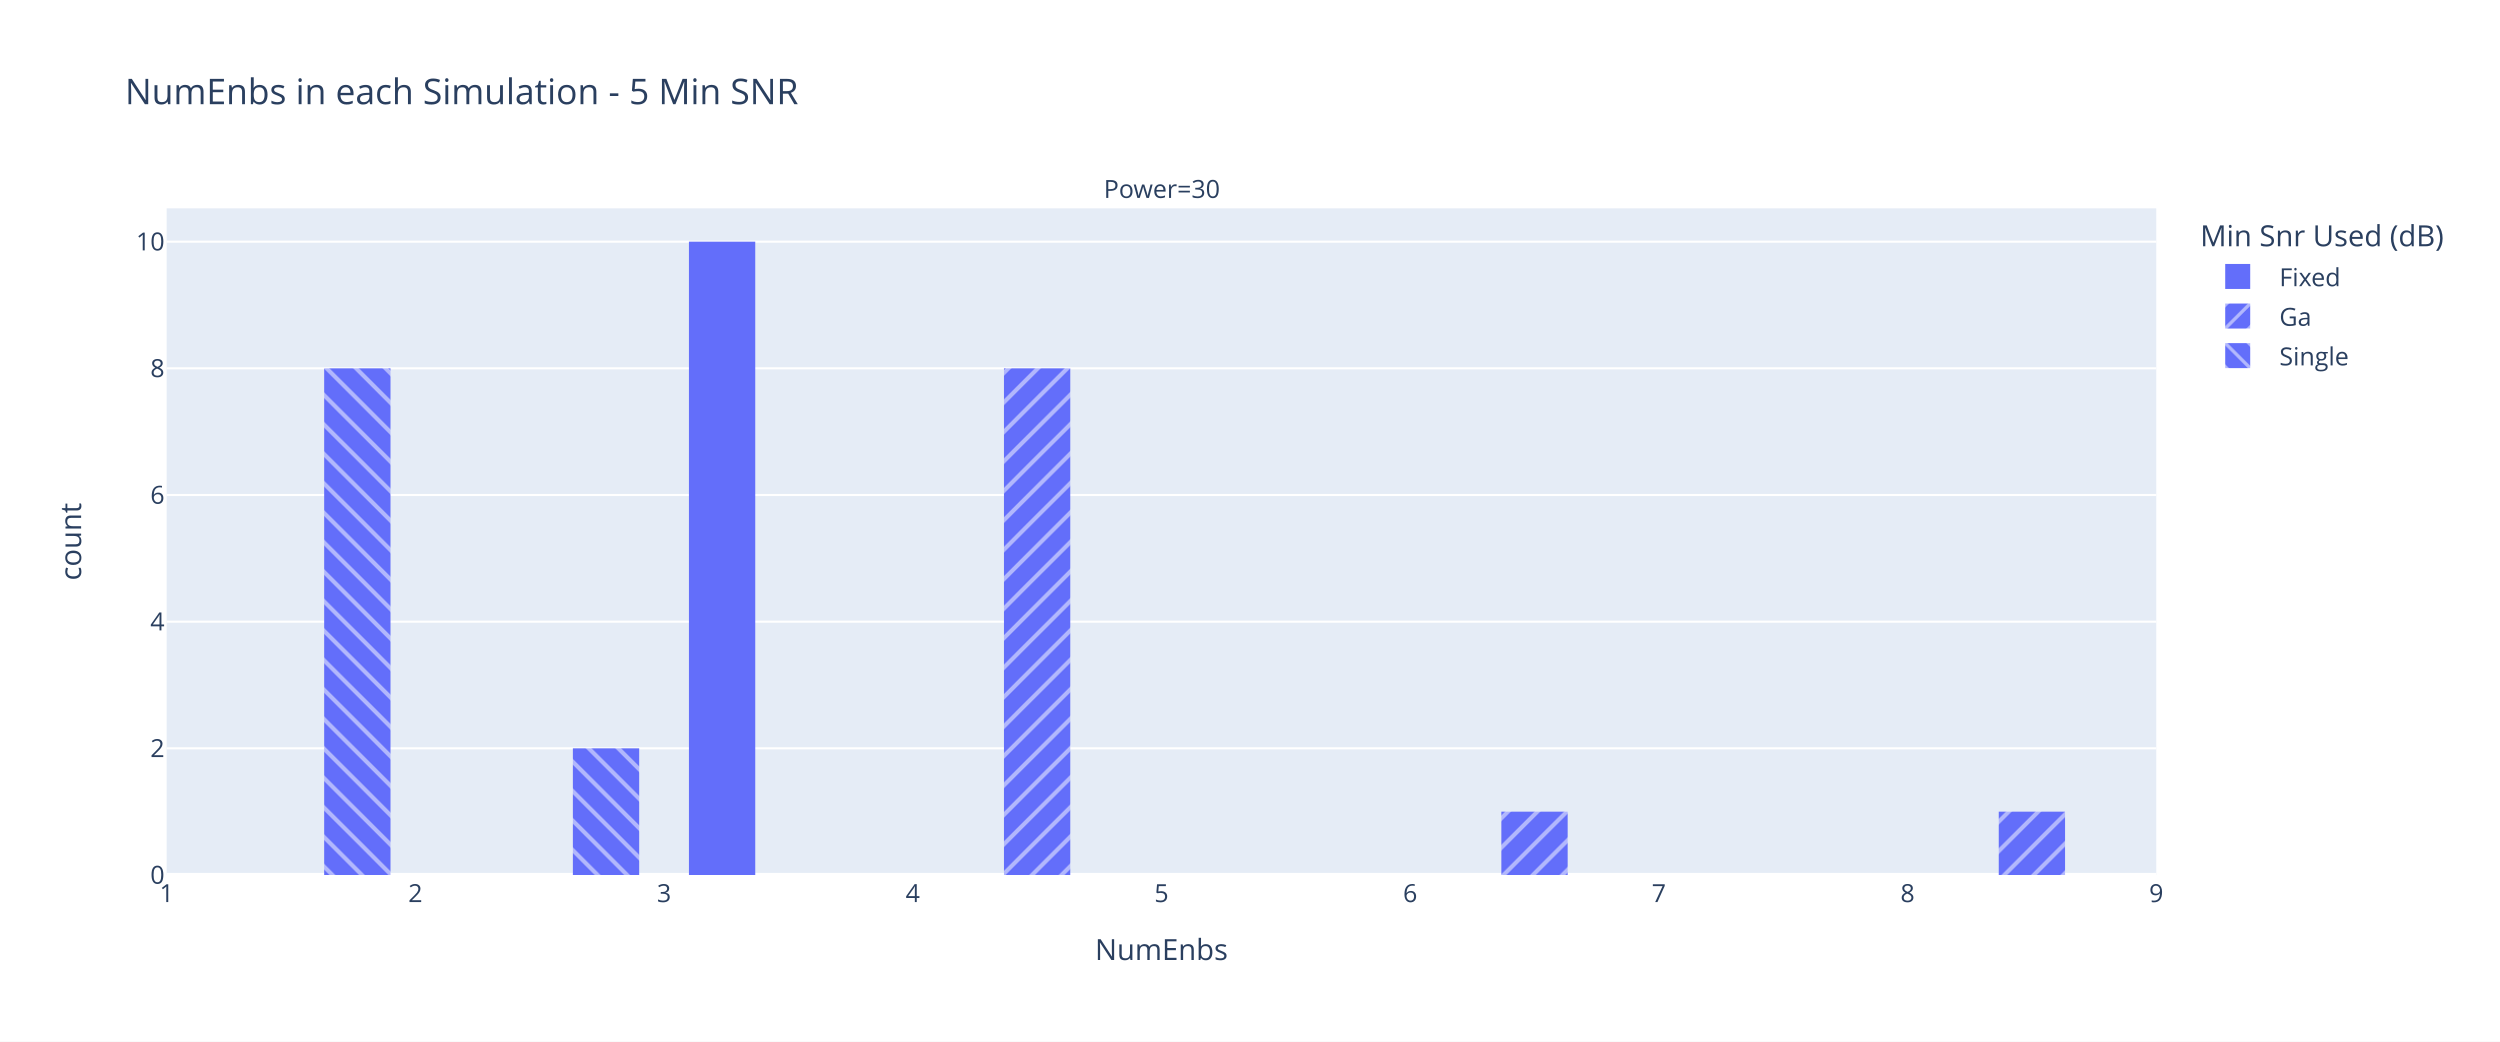
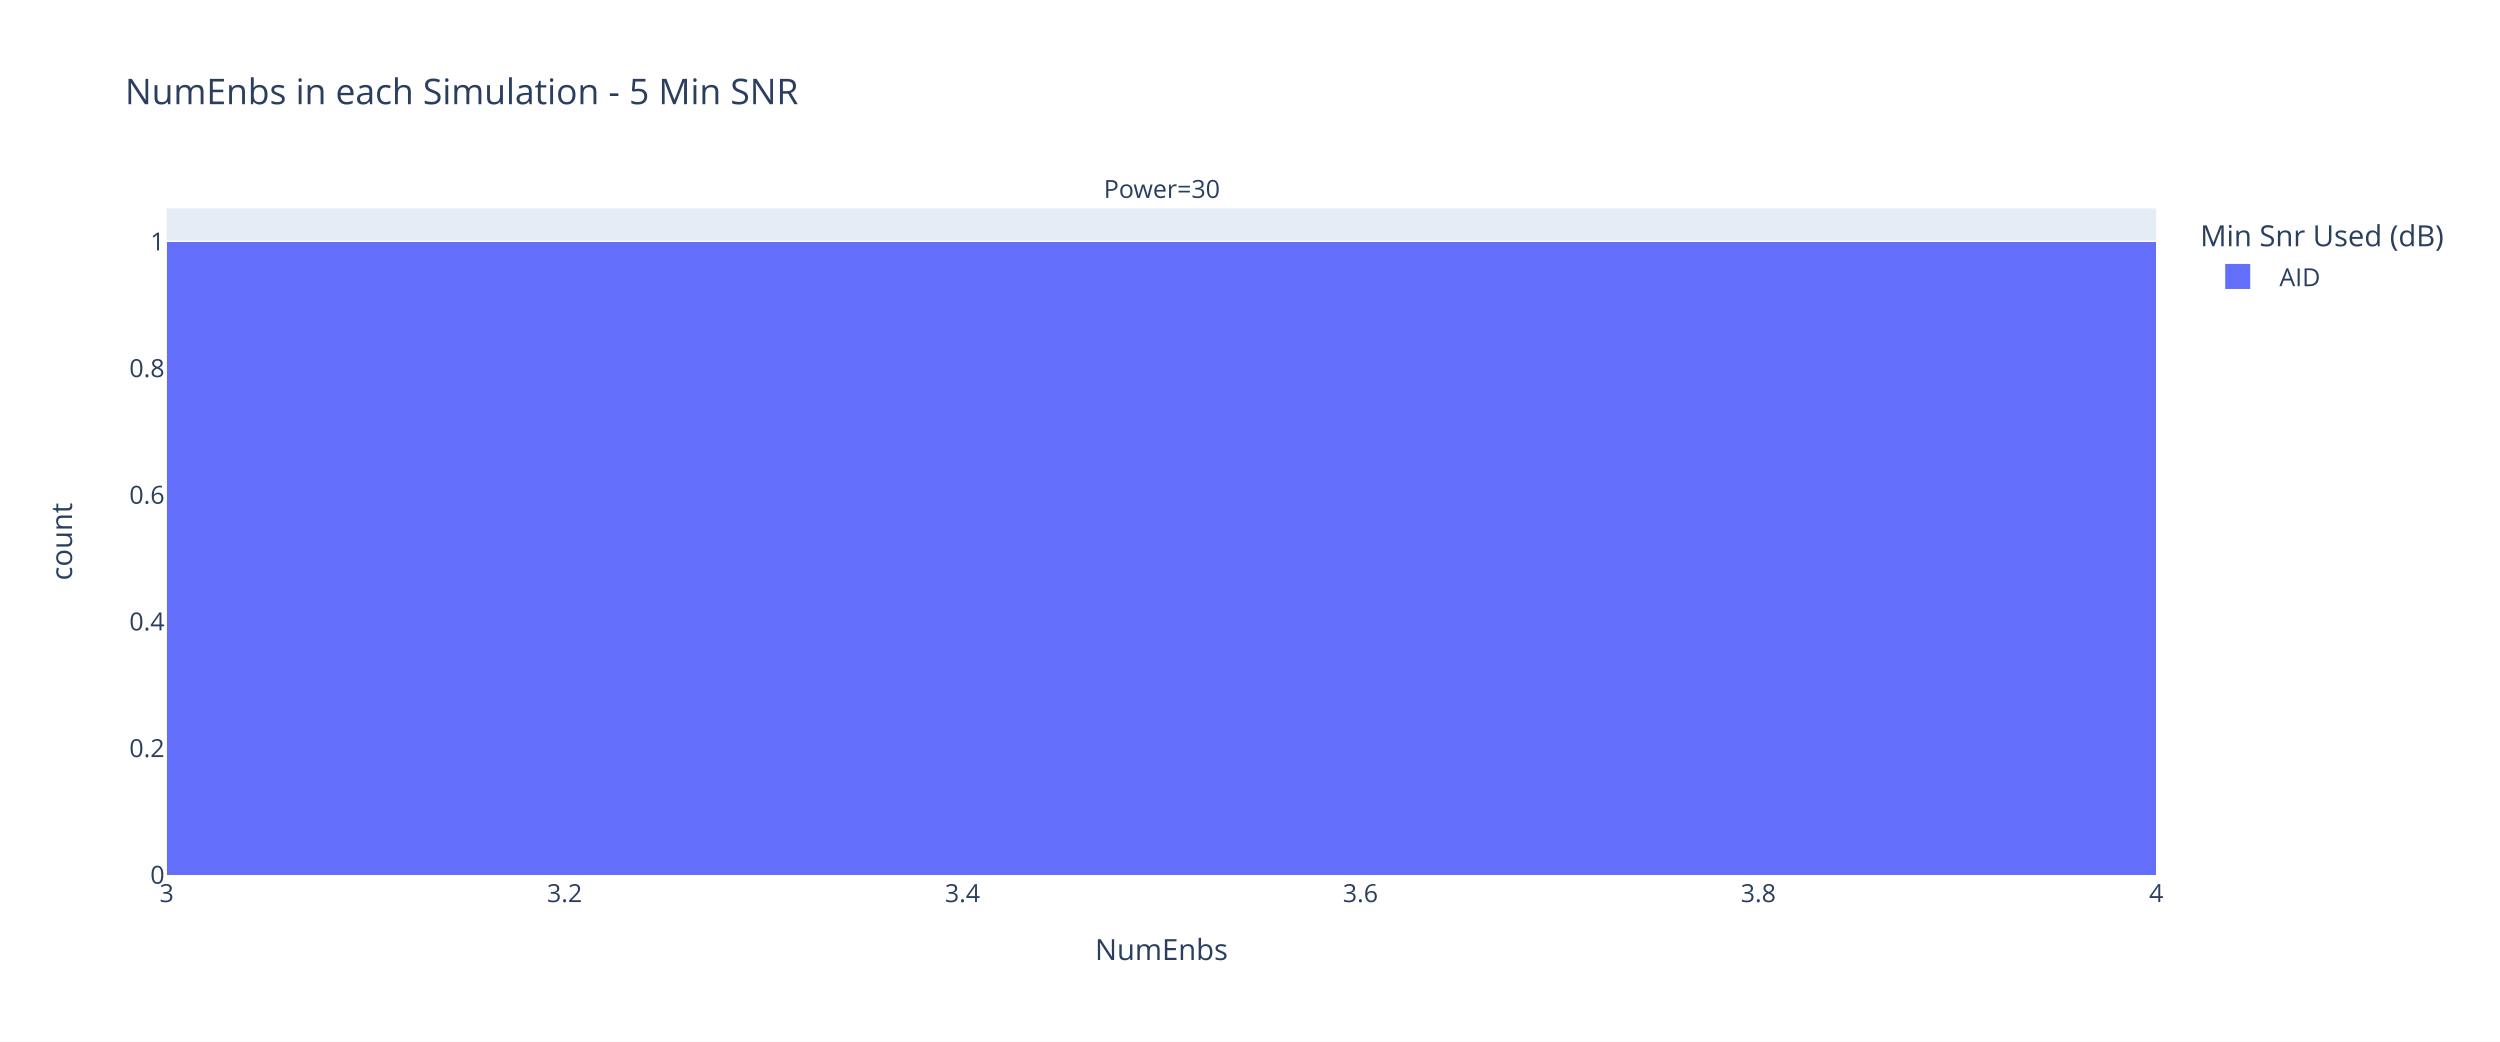
<svg xmlns="http://www.w3.org/2000/svg" class="main-svg" width="1200" height="500" style="" viewBox="0 0 1200 500">
  <rect x="0" y="0" width="1200" height="500" style="fill: rgb(255, 255, 255); fill-opacity: 1;" />
-   <defs id="defs-1a1f46">
+   <defs id="defs-9a133c">
    <g class="clips">
-       <clipPath id="clip1a1f46xyplot" class="plotclip">
+       <clipPath id="clip9a133cxyplot" class="plotclip">
        <rect width="955" height="320" />
      </clipPath>
-       <clipPath class="axesclip" id="clip1a1f46x">
+       <clipPath class="axesclip" id="clip9a133cx">
        <rect x="80" y="0" width="955" height="500" />
      </clipPath>
-       <clipPath class="axesclip" id="clip1a1f46y">
+       <clipPath class="axesclip" id="clip9a133cy">
        <rect x="0" y="100" width="1200" height="320" />
      </clipPath>
-       <clipPath class="axesclip" id="clip1a1f46xy">
+       <clipPath class="axesclip" id="clip9a133cxy">
        <rect x="80" y="100" width="955" height="320" />
      </clipPath>
    </g>
    <g class="gradients" />
-     <g class="patterns">
-       <pattern id="p1a1f46-legend-309470" width="14.142px" height="14.142px" patternUnits="userSpaceOnUse" patternTransform="scale(0.8)">
-         <rect width="14.142px" height="14.142px" fill="#636efa" />
-         <path d="M-3.536,3.536l7.071,-7.071M0,14.142L14.142,0M10.607,17.678l7.071,-7.071" opacity="0.5" stroke="#fff" stroke-width="2px" />
-       </pattern>
-       <pattern id="p1a1f46-legend-ba357e" width="14.142px" height="14.142px" patternUnits="userSpaceOnUse" patternTransform="scale(0.8)">
-         <rect width="14.142px" height="14.142px" fill="#636efa" />
-         <path d="M10.607,-3.536l7.071,7.071M0,0L14.142,14.142M-3.536,10.607l7.071,7.071" opacity="0.5" stroke="#fff" stroke-width="2px" />
-       </pattern>
-       <pattern id="p1a1f46-309470" width="14.142px" height="14.142px" patternUnits="userSpaceOnUse" patternTransform="">
-         <rect width="14.142px" height="14.142px" fill="#636efa" />
-         <path d="M-3.536,3.536l7.071,-7.071M0,14.142L14.142,0M10.607,17.678l7.071,-7.071" opacity="0.5" stroke="#fff" stroke-width="2px" />
-       </pattern>
-       <pattern id="p1a1f46-ba357e" width="14.142px" height="14.142px" patternUnits="userSpaceOnUse" patternTransform="">
-         <rect width="14.142px" height="14.142px" fill="#636efa" />
-         <path d="M10.607,-3.536l7.071,7.071M0,0L14.142,14.142M-3.536,10.607l7.071,7.071" opacity="0.5" stroke="#fff" stroke-width="2px" />
-       </pattern>
-     </g>
+     <g class="patterns" />
  </defs>
  <g class="bglayer">
    <rect class="bg" x="80" y="100" width="955" height="320" style="fill: rgb(229, 236, 246); fill-opacity: 1; stroke-width: 0;" />
  </g>
  <g class="layer-below">
    <g class="imagelayer" />
    <g class="shapelayer" />
  </g>
  <g class="cartesianlayer">
    <g class="subplot xy">
      <g class="layer-subplot">
        <g class="shapelayer" />
        <g class="imagelayer" />
      </g>
      <g class="minor-gridlayer">
        <g class="x" />
        <g class="y" />
      </g>
      <g class="gridlayer">
        <g class="x" />
        <g class="y">
          <path class="ygrid crisp" transform="translate(0,359.2)" d="M80,0h955" style="stroke: rgb(255, 255, 255); stroke-opacity: 1; stroke-width: 1px;" />
          <path class="ygrid crisp" transform="translate(0,298.4)" d="M80,0h955" style="stroke: rgb(255, 255, 255); stroke-opacity: 1; stroke-width: 1px;" />
          <path class="ygrid crisp" transform="translate(0,237.6)" d="M80,0h955" style="stroke: rgb(255, 255, 255); stroke-opacity: 1; stroke-width: 1px;" />
          <path class="ygrid crisp" transform="translate(0,176.8)" d="M80,0h955" style="stroke: rgb(255, 255, 255); stroke-opacity: 1; stroke-width: 1px;" />
          <path class="ygrid crisp" transform="translate(0,116)" d="M80,0h955" style="stroke: rgb(255, 255, 255); stroke-opacity: 1; stroke-width: 1px;" />
        </g>
      </g>
      <g class="zerolinelayer">
        <path class="yzl zl crisp" transform="translate(0,420)" d="M80,0h955" style="stroke: rgb(255, 255, 255); stroke-opacity: 1; stroke-width: 2px;" />
      </g>
      <path class="xlines-below" />
      <path class="ylines-below" />
      <g class="overlines-below" />
      <g class="xaxislayer-below" />
      <g class="yaxislayer-below" />
      <g class="overaxes-below" />
-       <g class="plot" transform="translate(80,100)" clip-path="url(#clip1a1f46xyplot)">
+       <g class="plot" transform="translate(80,100)" clip-path="url(#clip9a133cxyplot)">
        <g class="barlayer mlayer">
-           <g class="trace bars" style="opacity: 1;">
+           <g class="trace bars" shape-rendering="crispEdges" style="opacity: 1;">
            <g class="points">
              <g class="point">
-                 <path d="M250.69,320V16H282.52V320Z" style="vector-effect: non-scaling-stroke; opacity: 1; stroke-width: 0px; fill: rgb(99, 110, 250); fill-opacity: 1;" />
-               </g>
-             </g>
-           </g>
-           <g class="trace bars" style="opacity: 1;">
-             <g class="points">
-               <g class="point">
-                 <path d="M401.9,320V76.8H433.73V320Z" class="pattern_filled" style="vector-effect: non-scaling-stroke; opacity: 1; stroke-width: 0px; fill: url('#p1a1f46-309470');" />
-               </g>
-               <g class="point">
-                 <path d="M0,0Z" class="pattern_filled" style="vector-effect: non-scaling-stroke; opacity: 1; stroke-width: 0px; fill: url('#p1a1f46-309470');" />
-               </g>
-               <g class="point">
-                 <path d="M640.65,320V289.6H672.48V320Z" class="pattern_filled" style="vector-effect: non-scaling-stroke; opacity: 1; stroke-width: 0px; fill: url('#p1a1f46-309470');" />
-               </g>
-               <g class="point">
-                 <path d="M0,0Z" class="pattern_filled" style="vector-effect: non-scaling-stroke; opacity: 1; stroke-width: 0px; fill: url('#p1a1f46-309470');" />
-               </g>
-               <g class="point">
-                 <path d="M879.4,320V289.6H911.23V320Z" class="pattern_filled" style="vector-effect: non-scaling-stroke; opacity: 1; stroke-width: 0px; fill: url('#p1a1f46-309470');" />
-               </g>
-             </g>
-           </g>
-           <g class="trace bars" style="opacity: 1;">
-             <g class="points">
-               <g class="point">
-                 <path d="M75.6,320V76.8H107.44V320Z" class="pattern_filled" style="vector-effect: non-scaling-stroke; opacity: 1; stroke-width: 0px; fill: url('#p1a1f46-ba357e');" />
-               </g>
-               <g class="point">
-                 <path d="M194.98,320V259.2H226.81V320Z" class="pattern_filled" style="vector-effect: non-scaling-stroke; opacity: 1; stroke-width: 0px; fill: url('#p1a1f46-ba357e');" />
+                 <path d="M0,320V16H955V320Z" style="vector-effect: non-scaling-stroke; opacity: 1; stroke-width: 0px; fill: rgb(99, 110, 250); fill-opacity: 1;" />
              </g>
            </g>
          </g>
        </g>
      </g>
      <g class="overplot" />
      <path class="xlines-above crisp" d="M0,0" style="fill: none;" />
      <path class="ylines-above crisp" d="M0,0" style="fill: none;" />
      <g class="overlines-above" />
      <g class="xaxislayer-above">
        <g class="xtick">
-           <text text-anchor="middle" x="0" y="433" transform="translate(80,0)" style="font-family: 'Open Sans', verdana, arial, sans-serif; font-size: 12px; fill: rgb(42, 63, 95); fill-opacity: 1; white-space: pre; opacity: 1;">1</text>
+           <text text-anchor="middle" x="0" y="433" transform="translate(80,0)" style="font-family: 'Open Sans', verdana, arial, sans-serif; font-size: 12px; fill: rgb(42, 63, 95); fill-opacity: 1; white-space: pre; opacity: 1;">3</text>
        </g>
        <g class="xtick">
-           <text text-anchor="middle" x="0" y="433" style="font-family: 'Open Sans', verdana, arial, sans-serif; font-size: 12px; fill: rgb(42, 63, 95); fill-opacity: 1; white-space: pre; opacity: 1;" transform="translate(199.38,0)">2</text>
+           <text text-anchor="middle" x="0" y="433" style="font-family: 'Open Sans', verdana, arial, sans-serif; font-size: 12px; fill: rgb(42, 63, 95); fill-opacity: 1; white-space: pre; opacity: 1;" transform="translate(271,0)">3.2</text>
        </g>
        <g class="xtick">
-           <text text-anchor="middle" x="0" y="433" style="font-family: 'Open Sans', verdana, arial, sans-serif; font-size: 12px; fill: rgb(42, 63, 95); fill-opacity: 1; white-space: pre; opacity: 1;" transform="translate(318.75,0)">3</text>
+           <text text-anchor="middle" x="0" y="433" style="font-family: 'Open Sans', verdana, arial, sans-serif; font-size: 12px; fill: rgb(42, 63, 95); fill-opacity: 1; white-space: pre; opacity: 1;" transform="translate(462,0)">3.4</text>
        </g>
        <g class="xtick">
-           <text text-anchor="middle" x="0" y="433" style="font-family: 'Open Sans', verdana, arial, sans-serif; font-size: 12px; fill: rgb(42, 63, 95); fill-opacity: 1; white-space: pre; opacity: 1;" transform="translate(438.13,0)">4</text>
+           <text text-anchor="middle" x="0" y="433" style="font-family: 'Open Sans', verdana, arial, sans-serif; font-size: 12px; fill: rgb(42, 63, 95); fill-opacity: 1; white-space: pre; opacity: 1;" transform="translate(653,0)">3.6</text>
        </g>
        <g class="xtick">
-           <text text-anchor="middle" x="0" y="433" style="font-family: 'Open Sans', verdana, arial, sans-serif; font-size: 12px; fill: rgb(42, 63, 95); fill-opacity: 1; white-space: pre; opacity: 1;" transform="translate(557.5,0)">5</text>
+           <text text-anchor="middle" x="0" y="433" style="font-family: 'Open Sans', verdana, arial, sans-serif; font-size: 12px; fill: rgb(42, 63, 95); fill-opacity: 1; white-space: pre; opacity: 1;" transform="translate(844,0)">3.8</text>
        </g>
        <g class="xtick">
-           <text text-anchor="middle" x="0" y="433" style="font-family: 'Open Sans', verdana, arial, sans-serif; font-size: 12px; fill: rgb(42, 63, 95); fill-opacity: 1; white-space: pre; opacity: 1;" transform="translate(676.88,0)">6</text>
-         </g>
-         <g class="xtick">
-           <text text-anchor="middle" x="0" y="433" style="font-family: 'Open Sans', verdana, arial, sans-serif; font-size: 12px; fill: rgb(42, 63, 95); fill-opacity: 1; white-space: pre; opacity: 1;" transform="translate(796.25,0)">7</text>
-         </g>
-         <g class="xtick">
-           <text text-anchor="middle" x="0" y="433" style="font-family: 'Open Sans', verdana, arial, sans-serif; font-size: 12px; fill: rgb(42, 63, 95); fill-opacity: 1; white-space: pre; opacity: 1;" transform="translate(915.63,0)">8</text>
-         </g>
-         <g class="xtick">
-           <text text-anchor="middle" x="0" y="433" style="font-family: 'Open Sans', verdana, arial, sans-serif; font-size: 12px; fill: rgb(42, 63, 95); fill-opacity: 1; white-space: pre; opacity: 1;" transform="translate(1035,0)">9</text>
+           <text text-anchor="middle" x="0" y="433" style="font-family: 'Open Sans', verdana, arial, sans-serif; font-size: 12px; fill: rgb(42, 63, 95); fill-opacity: 1; white-space: pre; opacity: 1;" transform="translate(1035,0)">4</text>
        </g>
      </g>
      <g class="yaxislayer-above">
        <g class="ytick">
          <text text-anchor="end" x="79" y="4.2" transform="translate(0,420)" style="font-family: 'Open Sans', verdana, arial, sans-serif; font-size: 12px; fill: rgb(42, 63, 95); fill-opacity: 1; white-space: pre; opacity: 1;">0</text>
        </g>
        <g class="ytick">
-           <text text-anchor="end" x="79" y="4.2" style="font-family: 'Open Sans', verdana, arial, sans-serif; font-size: 12px; fill: rgb(42, 63, 95); fill-opacity: 1; white-space: pre; opacity: 1;" transform="translate(0,359.2)">2</text>
+           <text text-anchor="end" x="79" y="4.2" style="font-family: 'Open Sans', verdana, arial, sans-serif; font-size: 12px; fill: rgb(42, 63, 95); fill-opacity: 1; white-space: pre; opacity: 1;" transform="translate(0,359.2)">0.2</text>
        </g>
        <g class="ytick">
-           <text text-anchor="end" x="79" y="4.2" style="font-family: 'Open Sans', verdana, arial, sans-serif; font-size: 12px; fill: rgb(42, 63, 95); fill-opacity: 1; white-space: pre; opacity: 1;" transform="translate(0,298.4)">4</text>
+           <text text-anchor="end" x="79" y="4.2" style="font-family: 'Open Sans', verdana, arial, sans-serif; font-size: 12px; fill: rgb(42, 63, 95); fill-opacity: 1; white-space: pre; opacity: 1;" transform="translate(0,298.4)">0.4</text>
        </g>
        <g class="ytick">
-           <text text-anchor="end" x="79" y="4.2" style="font-family: 'Open Sans', verdana, arial, sans-serif; font-size: 12px; fill: rgb(42, 63, 95); fill-opacity: 1; white-space: pre; opacity: 1;" transform="translate(0,237.6)">6</text>
+           <text text-anchor="end" x="79" y="4.2" style="font-family: 'Open Sans', verdana, arial, sans-serif; font-size: 12px; fill: rgb(42, 63, 95); fill-opacity: 1; white-space: pre; opacity: 1;" transform="translate(0,237.6)">0.6</text>
        </g>
        <g class="ytick">
-           <text text-anchor="end" x="79" y="4.2" style="font-family: 'Open Sans', verdana, arial, sans-serif; font-size: 12px; fill: rgb(42, 63, 95); fill-opacity: 1; white-space: pre; opacity: 1;" transform="translate(0,176.8)">8</text>
+           <text text-anchor="end" x="79" y="4.2" style="font-family: 'Open Sans', verdana, arial, sans-serif; font-size: 12px; fill: rgb(42, 63, 95); fill-opacity: 1; white-space: pre; opacity: 1;" transform="translate(0,176.8)">0.8</text>
        </g>
        <g class="ytick">
-           <text text-anchor="end" x="79" y="4.2" style="font-family: 'Open Sans', verdana, arial, sans-serif; font-size: 12px; fill: rgb(42, 63, 95); fill-opacity: 1; white-space: pre; opacity: 1;" transform="translate(0,116)">10</text>
+           <text text-anchor="end" x="79" y="4.2" style="font-family: 'Open Sans', verdana, arial, sans-serif; font-size: 12px; fill: rgb(42, 63, 95); fill-opacity: 1; white-space: pre; opacity: 1;" transform="translate(0,116)">1</text>
        </g>
      </g>
      <g class="overaxes-above" />
    </g>
  </g>
  <g class="polarlayer" />
  <g class="smithlayer" />
  <g class="ternarylayer" />
  <g class="geolayer" />
  <g class="funnelarealayer" />
  <g class="pielayer" />
  <g class="iciclelayer" />
  <g class="treemaplayer" />
  <g class="sunburstlayer" />
  <g class="glimages" />
-   <defs id="topdefs-1a1f46">
+   <defs id="topdefs-9a133c">
    <g class="clips" />
-     <clipPath id="legend1a1f46">
-       <rect width="134" height="86" x="0" y="0" />
+     <clipPath id="legend9a133c">
+       <rect width="134" height="48" x="0" y="0" />
    </clipPath>
  </defs>
  <g class="layer-above">
    <g class="imagelayer" />
    <g class="shapelayer" />
  </g>
  <g class="infolayer">
    <g class="legend" pointer-events="all" transform="translate(1054.1,100)">
-       <rect class="bg" shape-rendering="crispEdges" width="134" height="86" x="0" y="0" style="stroke: rgb(68, 68, 68); stroke-opacity: 1; fill: rgb(255, 255, 255); fill-opacity: 1; stroke-width: 0px;" />
-       <g class="scrollbox" transform="" clip-path="url(#legend1a1f46)">
+       <rect class="bg" shape-rendering="crispEdges" width="134" height="48" x="0" y="0" style="stroke: rgb(68, 68, 68); stroke-opacity: 1; fill: rgb(255, 255, 255); fill-opacity: 1; stroke-width: 0px;" />
+       <g class="scrollbox" transform="" clip-path="url(#legend9a133c)">
        <text class="legendtitletext" text-anchor="start" x="2" y="18.2" style="font-family: 'Open Sans', verdana, arial, sans-serif; font-size: 14px; fill: rgb(42, 63, 95); fill-opacity: 1; white-space: pre;">Min Snr Used (dB)</text>
        <g class="groups" transform="">
          <g class="traces" transform="translate(0,32.7)" style="opacity: 1;">
-             <text class="legendtext" text-anchor="start" x="40" y="4.68" style="font-family: 'Open Sans', verdana, arial, sans-serif; font-size: 12px; fill: rgb(42, 63, 95); fill-opacity: 1; white-space: pre;">Fixed</text>
+             <text class="legendtext" text-anchor="start" x="40" y="4.68" style="font-family: 'Open Sans', verdana, arial, sans-serif; font-size: 12px; fill: rgb(42, 63, 95); fill-opacity: 1; white-space: pre;">AID</text>
            <g class="layers" style="opacity: 1;">
              <g class="legendfill" />
              <g class="legendlines" />
              <g class="legendsymbols">
                <g class="legendpoints">
                  <path class="legendundefined" d="M6,6H-6V-6H6Z" transform="translate(20,0)" style="stroke-width: 0px; fill: rgb(99, 110, 250); fill-opacity: 1;" />
                </g>
              </g>
            </g>
-             <rect class="legendtoggle" x="0" y="-9.5" width="77.016" height="19" style="fill: rgb(0, 0, 0); fill-opacity: 0;" />
-           </g>
-         </g>
-         <g class="groups" transform="">
-           <g class="traces" transform="translate(0,51.7)" style="opacity: 1;">
-             <text class="legendtext" text-anchor="start" x="40" y="4.68" style="font-family: 'Open Sans', verdana, arial, sans-serif; font-size: 12px; fill: rgb(42, 63, 95); fill-opacity: 1; white-space: pre;">Ga</text>
-             <g class="layers" style="opacity: 1;">
-               <g class="legendfill" />
-               <g class="legendlines" />
-               <g class="legendsymbols">
-                 <g class="legendpoints">
-                   <path class="legendundefined pattern_filled" d="M6,6H-6V-6H6Z" transform="translate(20,0)" style="stroke-width: 0px; fill: url('#p1a1f46-legend-309470');" />
-                 </g>
-               </g>
-             </g>
-             <rect class="legendtoggle" x="0" y="-9.5" width="77.016" height="19" style="fill: rgb(0, 0, 0); fill-opacity: 0;" />
-           </g>
-         </g>
-         <g class="groups" transform="">
-           <g class="traces" transform="translate(0,70.7)" style="opacity: 1;">
-             <text class="legendtext" text-anchor="start" x="40" y="4.68" style="font-family: 'Open Sans', verdana, arial, sans-serif; font-size: 12px; fill: rgb(42, 63, 95); fill-opacity: 1; white-space: pre;">Single</text>
-             <g class="layers" style="opacity: 1;">
-               <g class="legendfill" />
-               <g class="legendlines" />
-               <g class="legendsymbols">
-                 <g class="legendpoints">
-                   <path class="legendundefined pattern_filled" d="M6,6H-6V-6H6Z" transform="translate(20,0)" style="stroke-width: 0px; fill: url('#p1a1f46-legend-ba357e');" />
-                 </g>
-               </g>
-             </g>
-             <rect class="legendtoggle" x="0" y="-9.5" width="77.016" height="19" style="fill: rgb(0, 0, 0); fill-opacity: 0;" />
+             <rect class="legendtoggle" x="0" y="-9.5" width="63.5" height="19" style="fill: rgb(0, 0, 0); fill-opacity: 0;" />
          </g>
        </g>
      </g>
      <rect class="scrollbar" rx="20" ry="3" width="0" height="0" x="0" y="0" style="fill: rgb(128, 139, 164); fill-opacity: 1;" />
    </g>
    <g class="g-gtitle">
      <text class="gtitle" x="60" y="50" text-anchor="start" dy="0em" style="font-family: 'Open Sans', verdana, arial, sans-serif; font-size: 17px; fill: rgb(42, 63, 95); opacity: 1; font-weight: normal; white-space: pre;">NumEnbs in each Simulation - 5 Min SNR</text>
    </g>
    <g class="g-xtitle">
      <text class="xtitle" x="557.5" y="460.8" text-anchor="middle" style="font-family: 'Open Sans', verdana, arial, sans-serif; font-size: 14px; fill: rgb(42, 63, 95); opacity: 1; font-weight: normal; white-space: pre;">NumEnbs</text>
    </g>
    <g class="g-ytitle">
-       <text class="ytitle" transform="rotate(-90,38.93438,260)" x="38.934" y="260" text-anchor="middle" style="font-family: 'Open Sans', verdana, arial, sans-serif; font-size: 14px; fill: rgb(42, 63, 95); opacity: 1; font-weight: normal; white-space: pre;">count</text>
+       <text class="ytitle" transform="rotate(-90,34.575,260)" x="34.575" y="260" text-anchor="middle" style="font-family: 'Open Sans', verdana, arial, sans-serif; font-size: 14px; fill: rgb(42, 63, 95); opacity: 1; font-weight: normal; white-space: pre;">count</text>
    </g>
    <g class="annotation" data-index="0" style="opacity: 1;">
      <g class="annotation-text-g" transform="rotate(0,557.5,90.5)">
        <g class="cursor-pointer" transform="translate(525,81)">
          <rect class="bg" x="0.5" y="0.5" width="65" height="18" style="stroke-width: 1px; stroke: rgb(0, 0, 0); stroke-opacity: 0; fill: rgb(0, 0, 0); fill-opacity: 0;" />
          <text class="annotation-text" text-anchor="middle" x="32.703" y="14" style="font-family: 'Open Sans', verdana, arial, sans-serif; font-size: 12px; fill: rgb(42, 63, 95); fill-opacity: 1; white-space: pre;">Power=30</text>
        </g>
      </g>
    </g>
  </g>
</svg>
